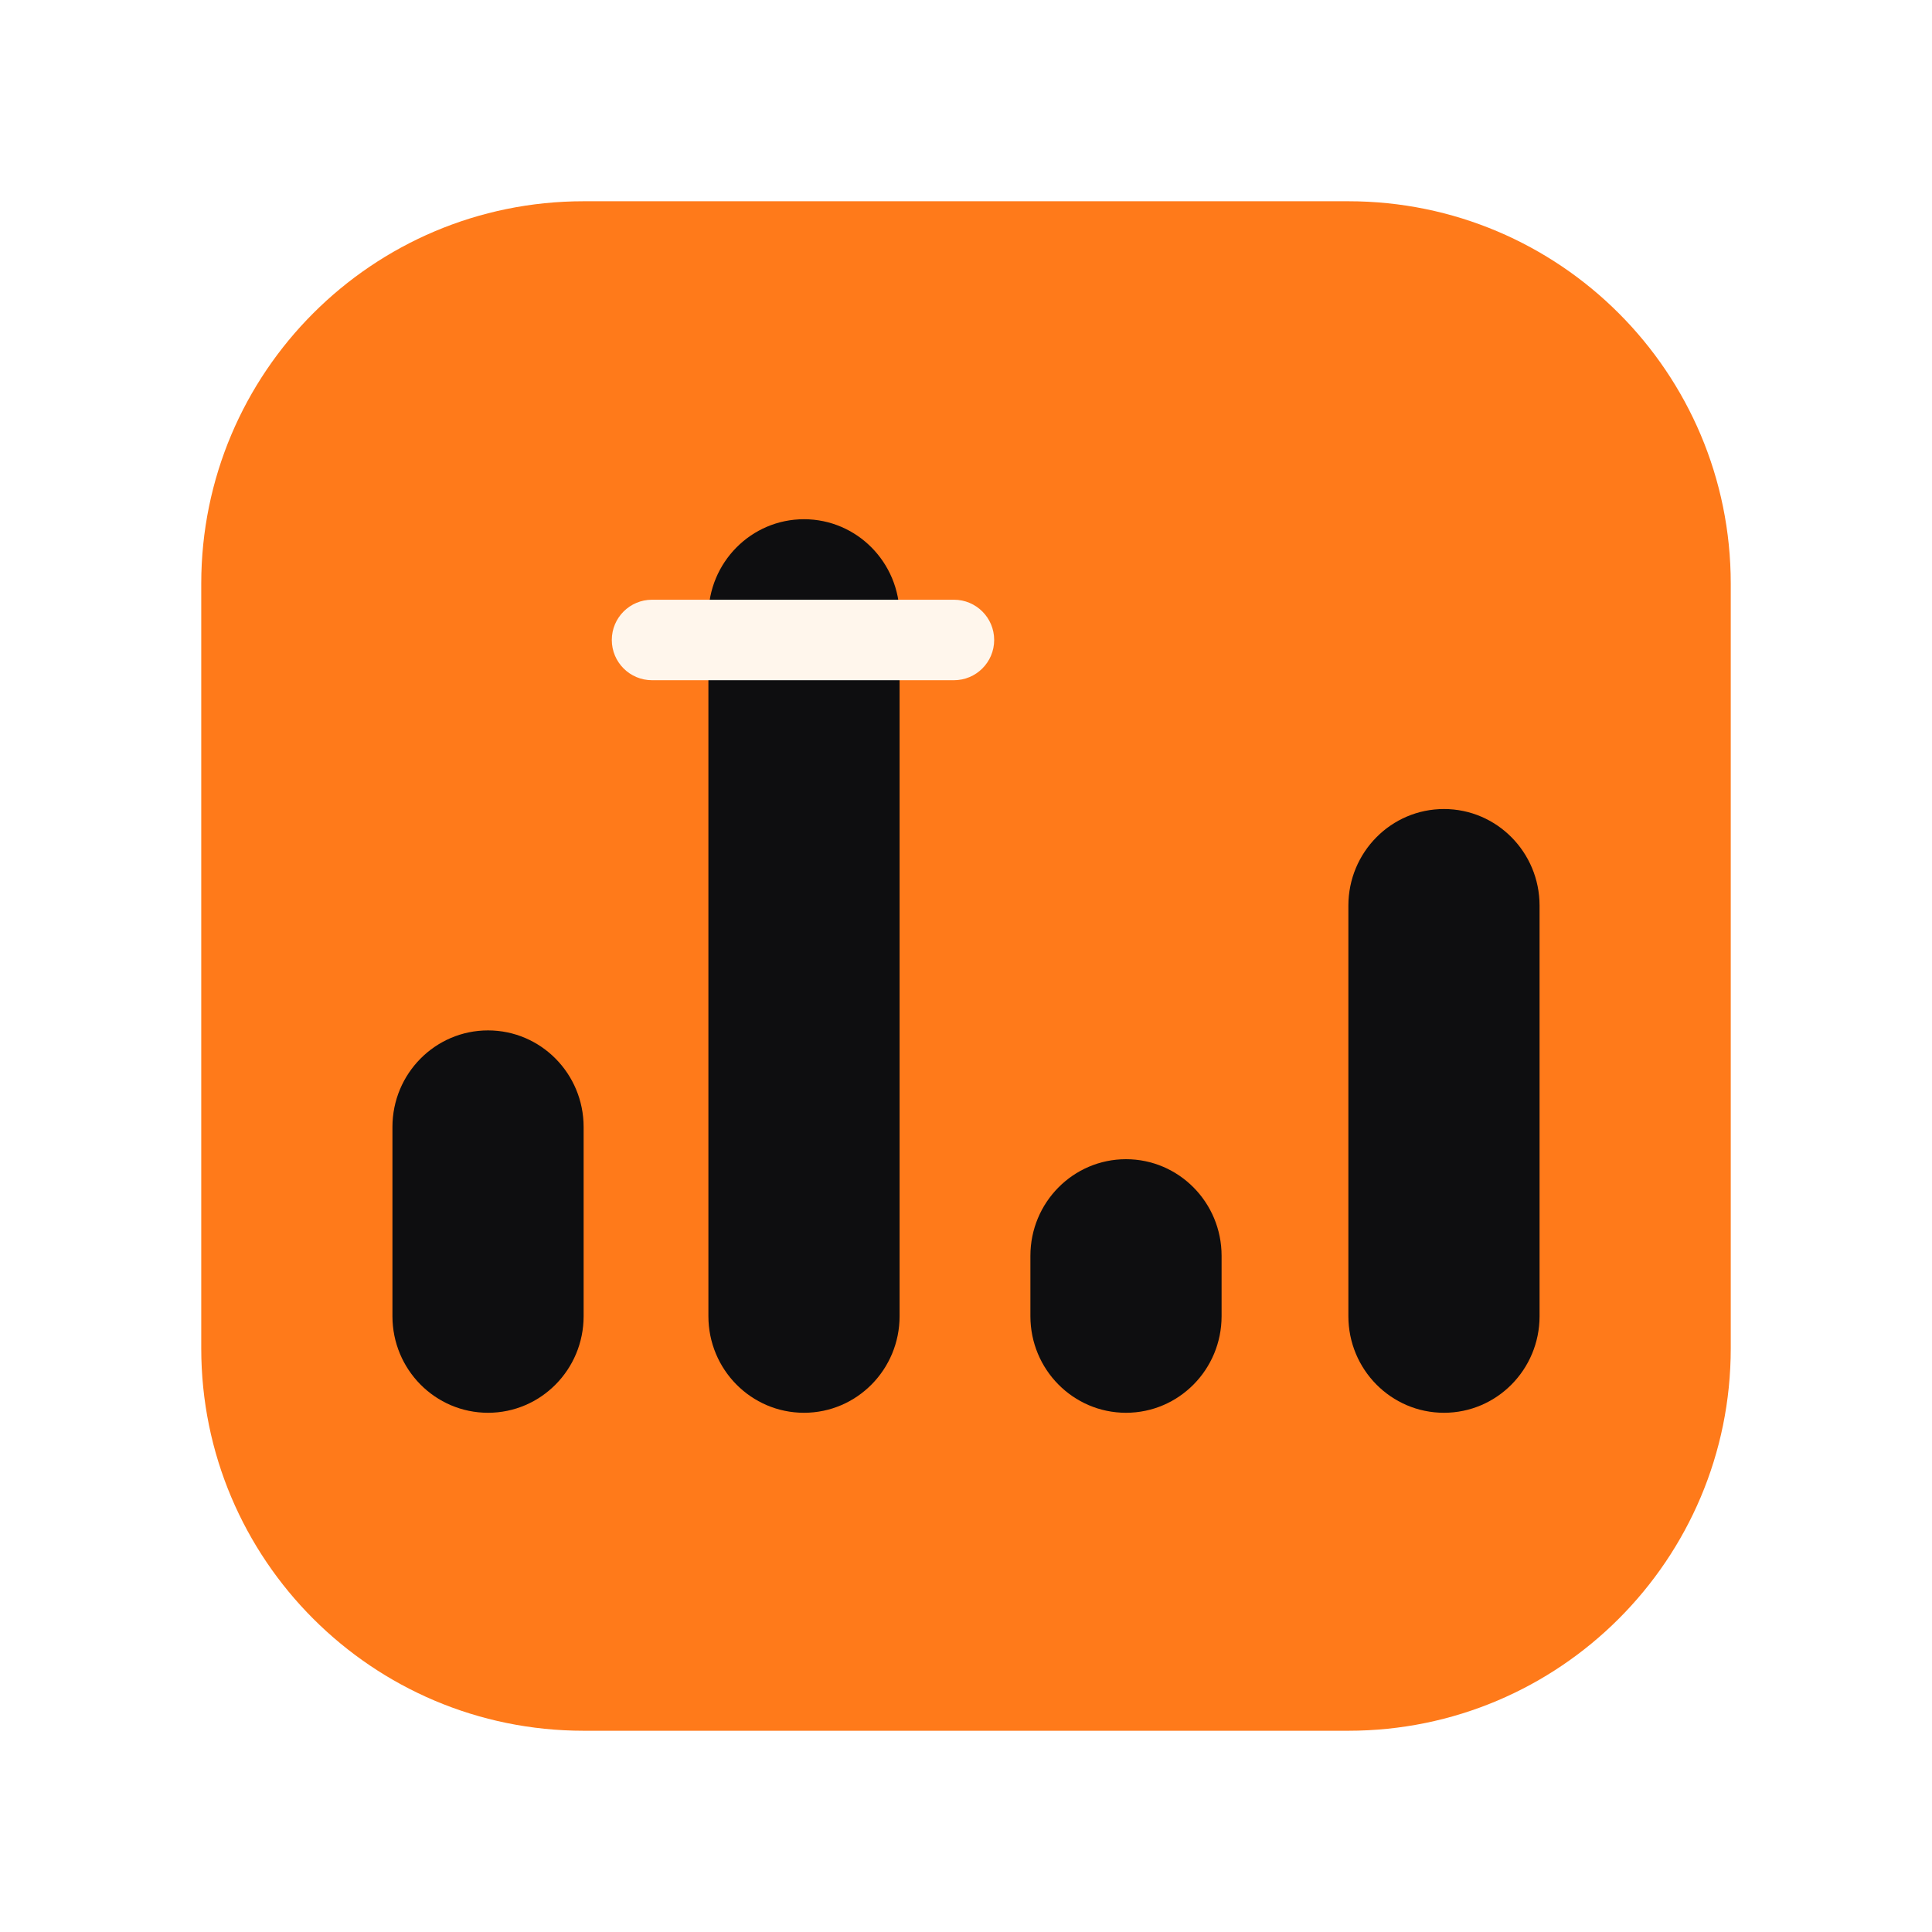
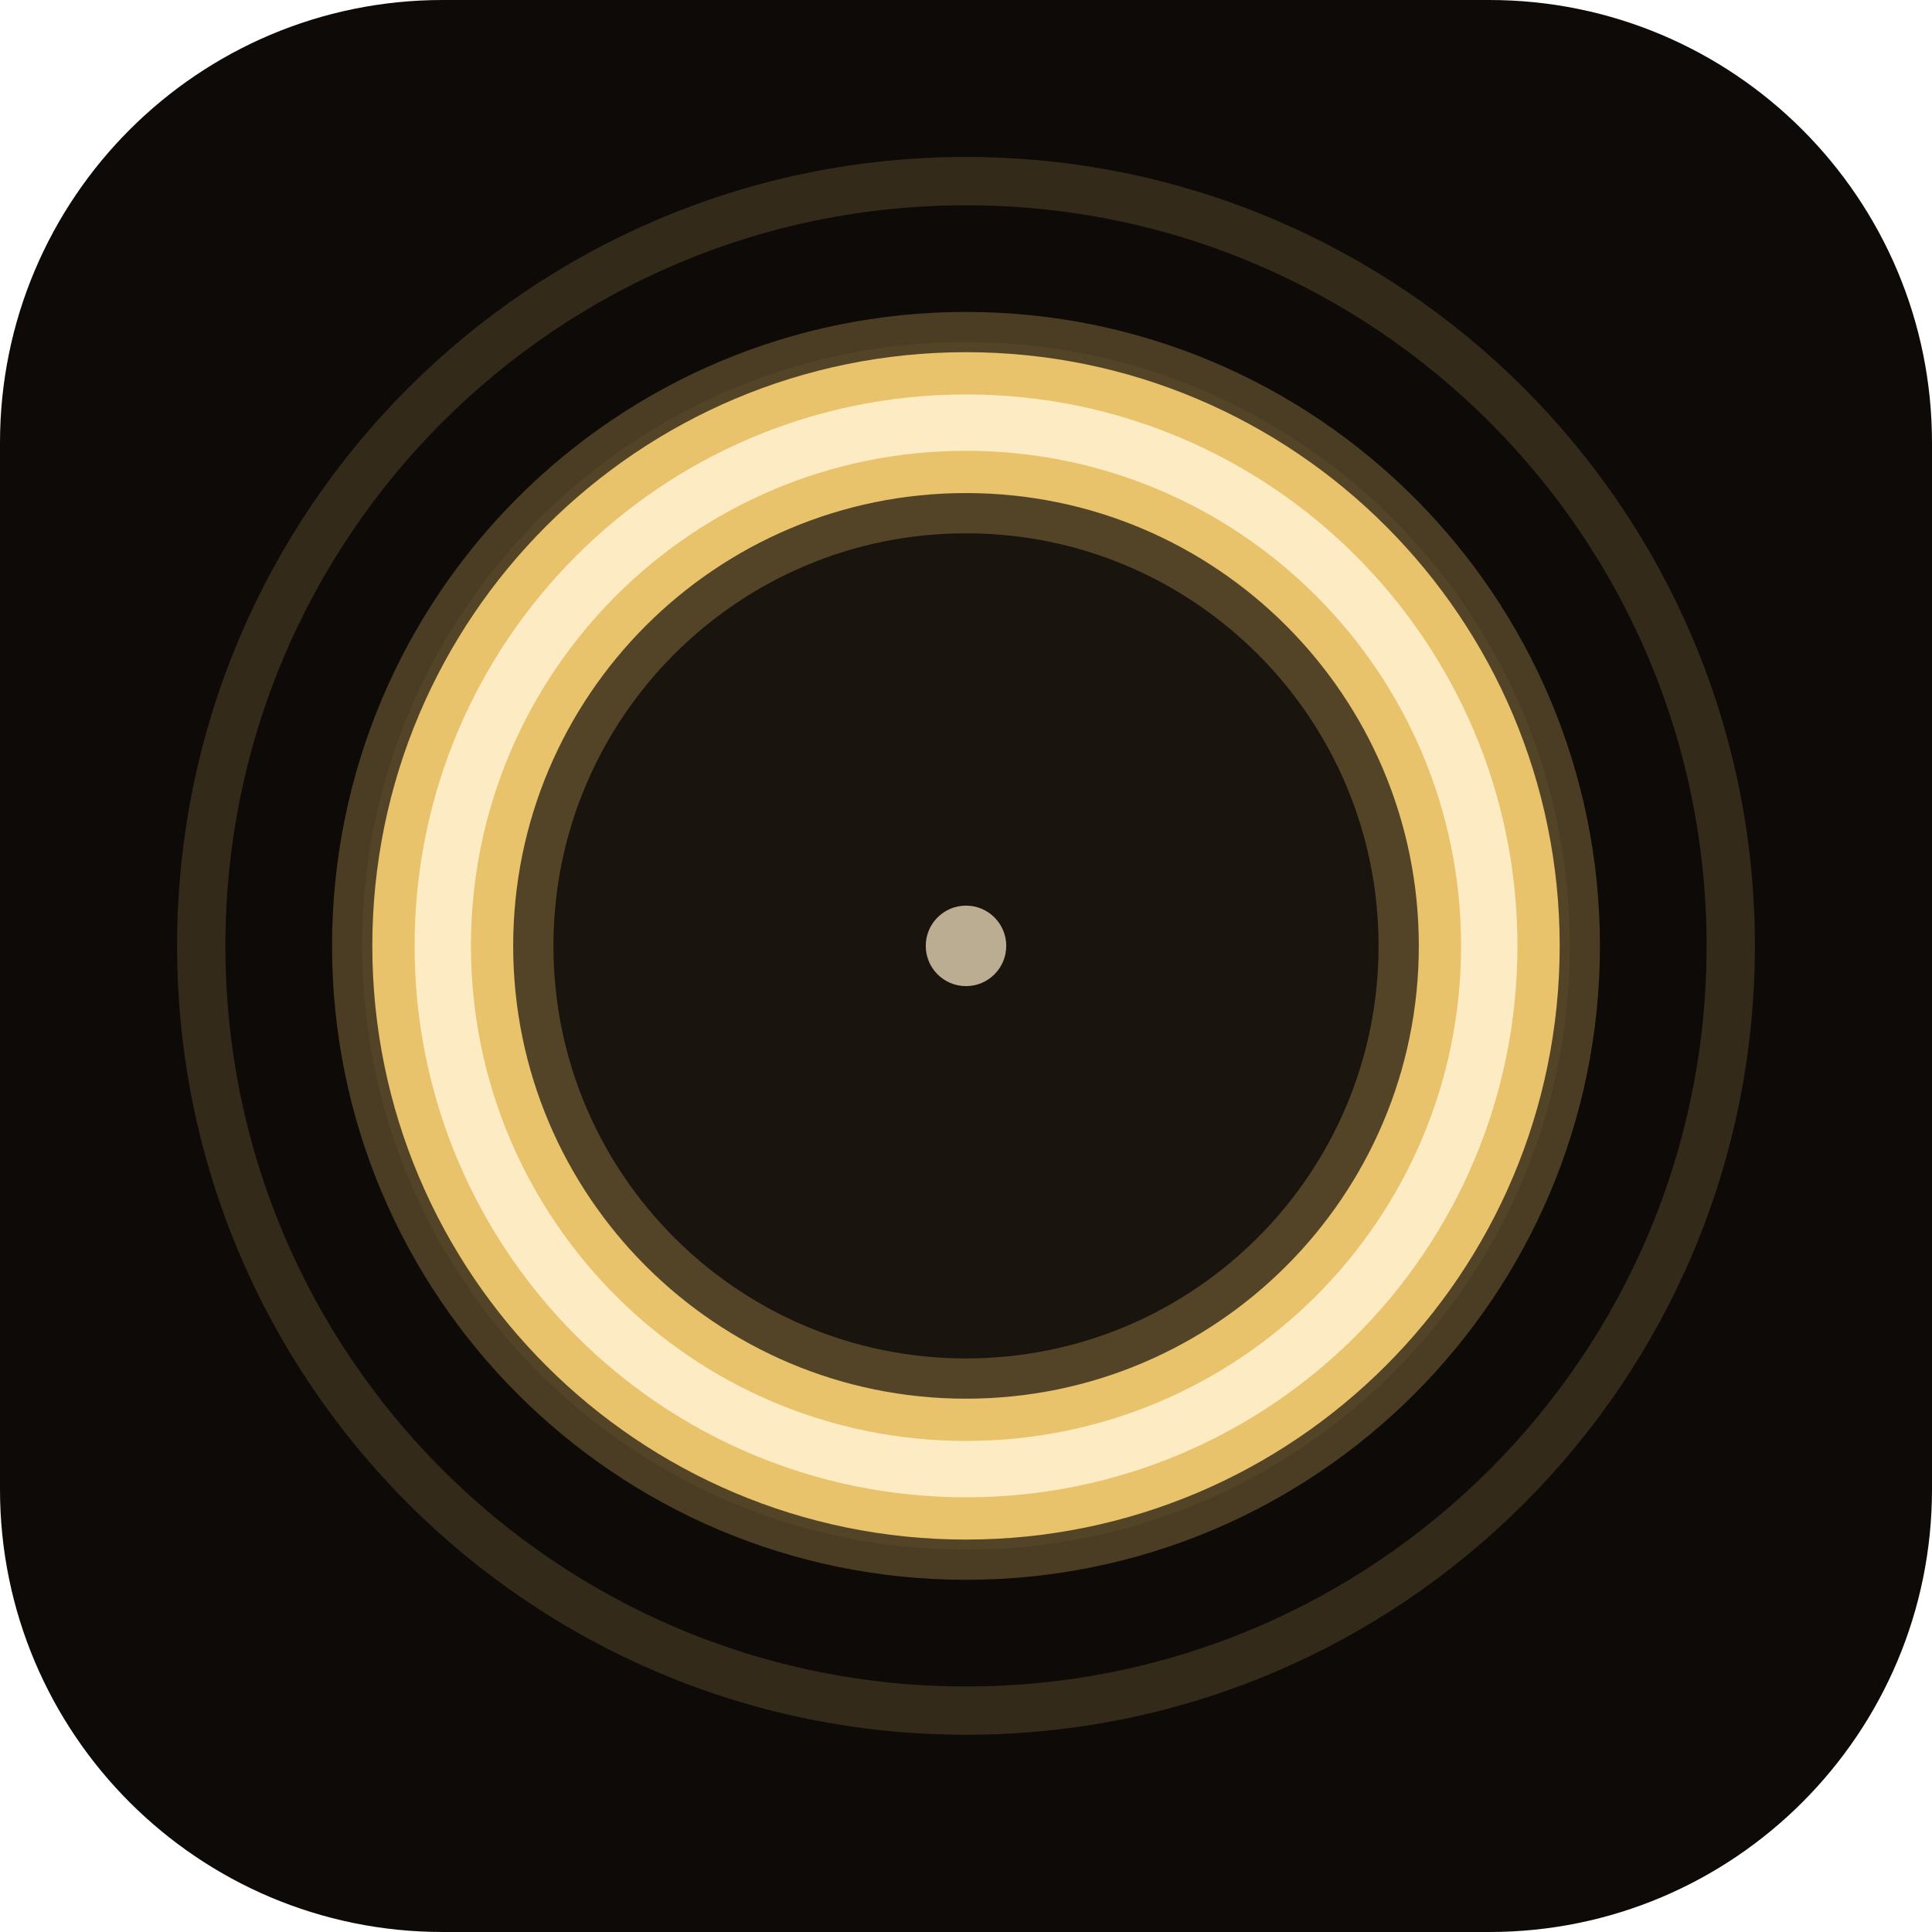
- <svg xmlns="http://www.w3.org/2000/svg" viewBox="0 0 48 48" width="48" height="48">
-   <rect x="5" y="5" width="38" height="38" rx="9.5" fill="#FF7A1A" />
-   <g fill="#0E0E10">
-     <rect x="9.75" y="25.6" width="4.75" height="9.5" rx="2.4" />
-     <rect x="17.6" y="12.9" width="4.75" height="22.2" rx="2.4" />
-     <rect x="25.6" y="28.8" width="4.75" height="6.3" rx="2.4" />
-     <rect x="33.5" y="20.1" width="4.75" height="15" rx="2.4" />
-   </g>
-   <rect x="15.2" y="14.9" width="9.5" height="2" rx="1" fill="#FFF6EC" />
+ <svg xmlns="http://www.w3.org/2000/svg" viewBox="0 0 48 48">
+   <rect x="0" y="0" width="48" height="48" rx="11" fill="#0D0A07" />
+   <circle cx="24" cy="23.5" r="15" fill="#E8C170" fill-opacity="0.06" />
+   <circle cx="24" cy="23.5" r="19" fill="none" stroke="#E8C170" stroke-opacity="0.18" stroke-width="1.2" />
+   <circle cx="24" cy="23.5" r="13" fill="none" stroke="#E8C170" stroke-opacity="0.28" stroke-width="5.5" />
+   <circle cx="24" cy="23.5" r="13" fill="none" stroke="#E9C36B" stroke-opacity="1" stroke-width="3.5" />
+   <circle cx="24" cy="23.5" r="13" fill="none" stroke="#FFF0CE" stroke-opacity="0.9" stroke-width="1.4" />
+   <circle cx="24" cy="23.5" r="1" fill="#FFEFC9" fill-opacity="0.7" />
</svg>
